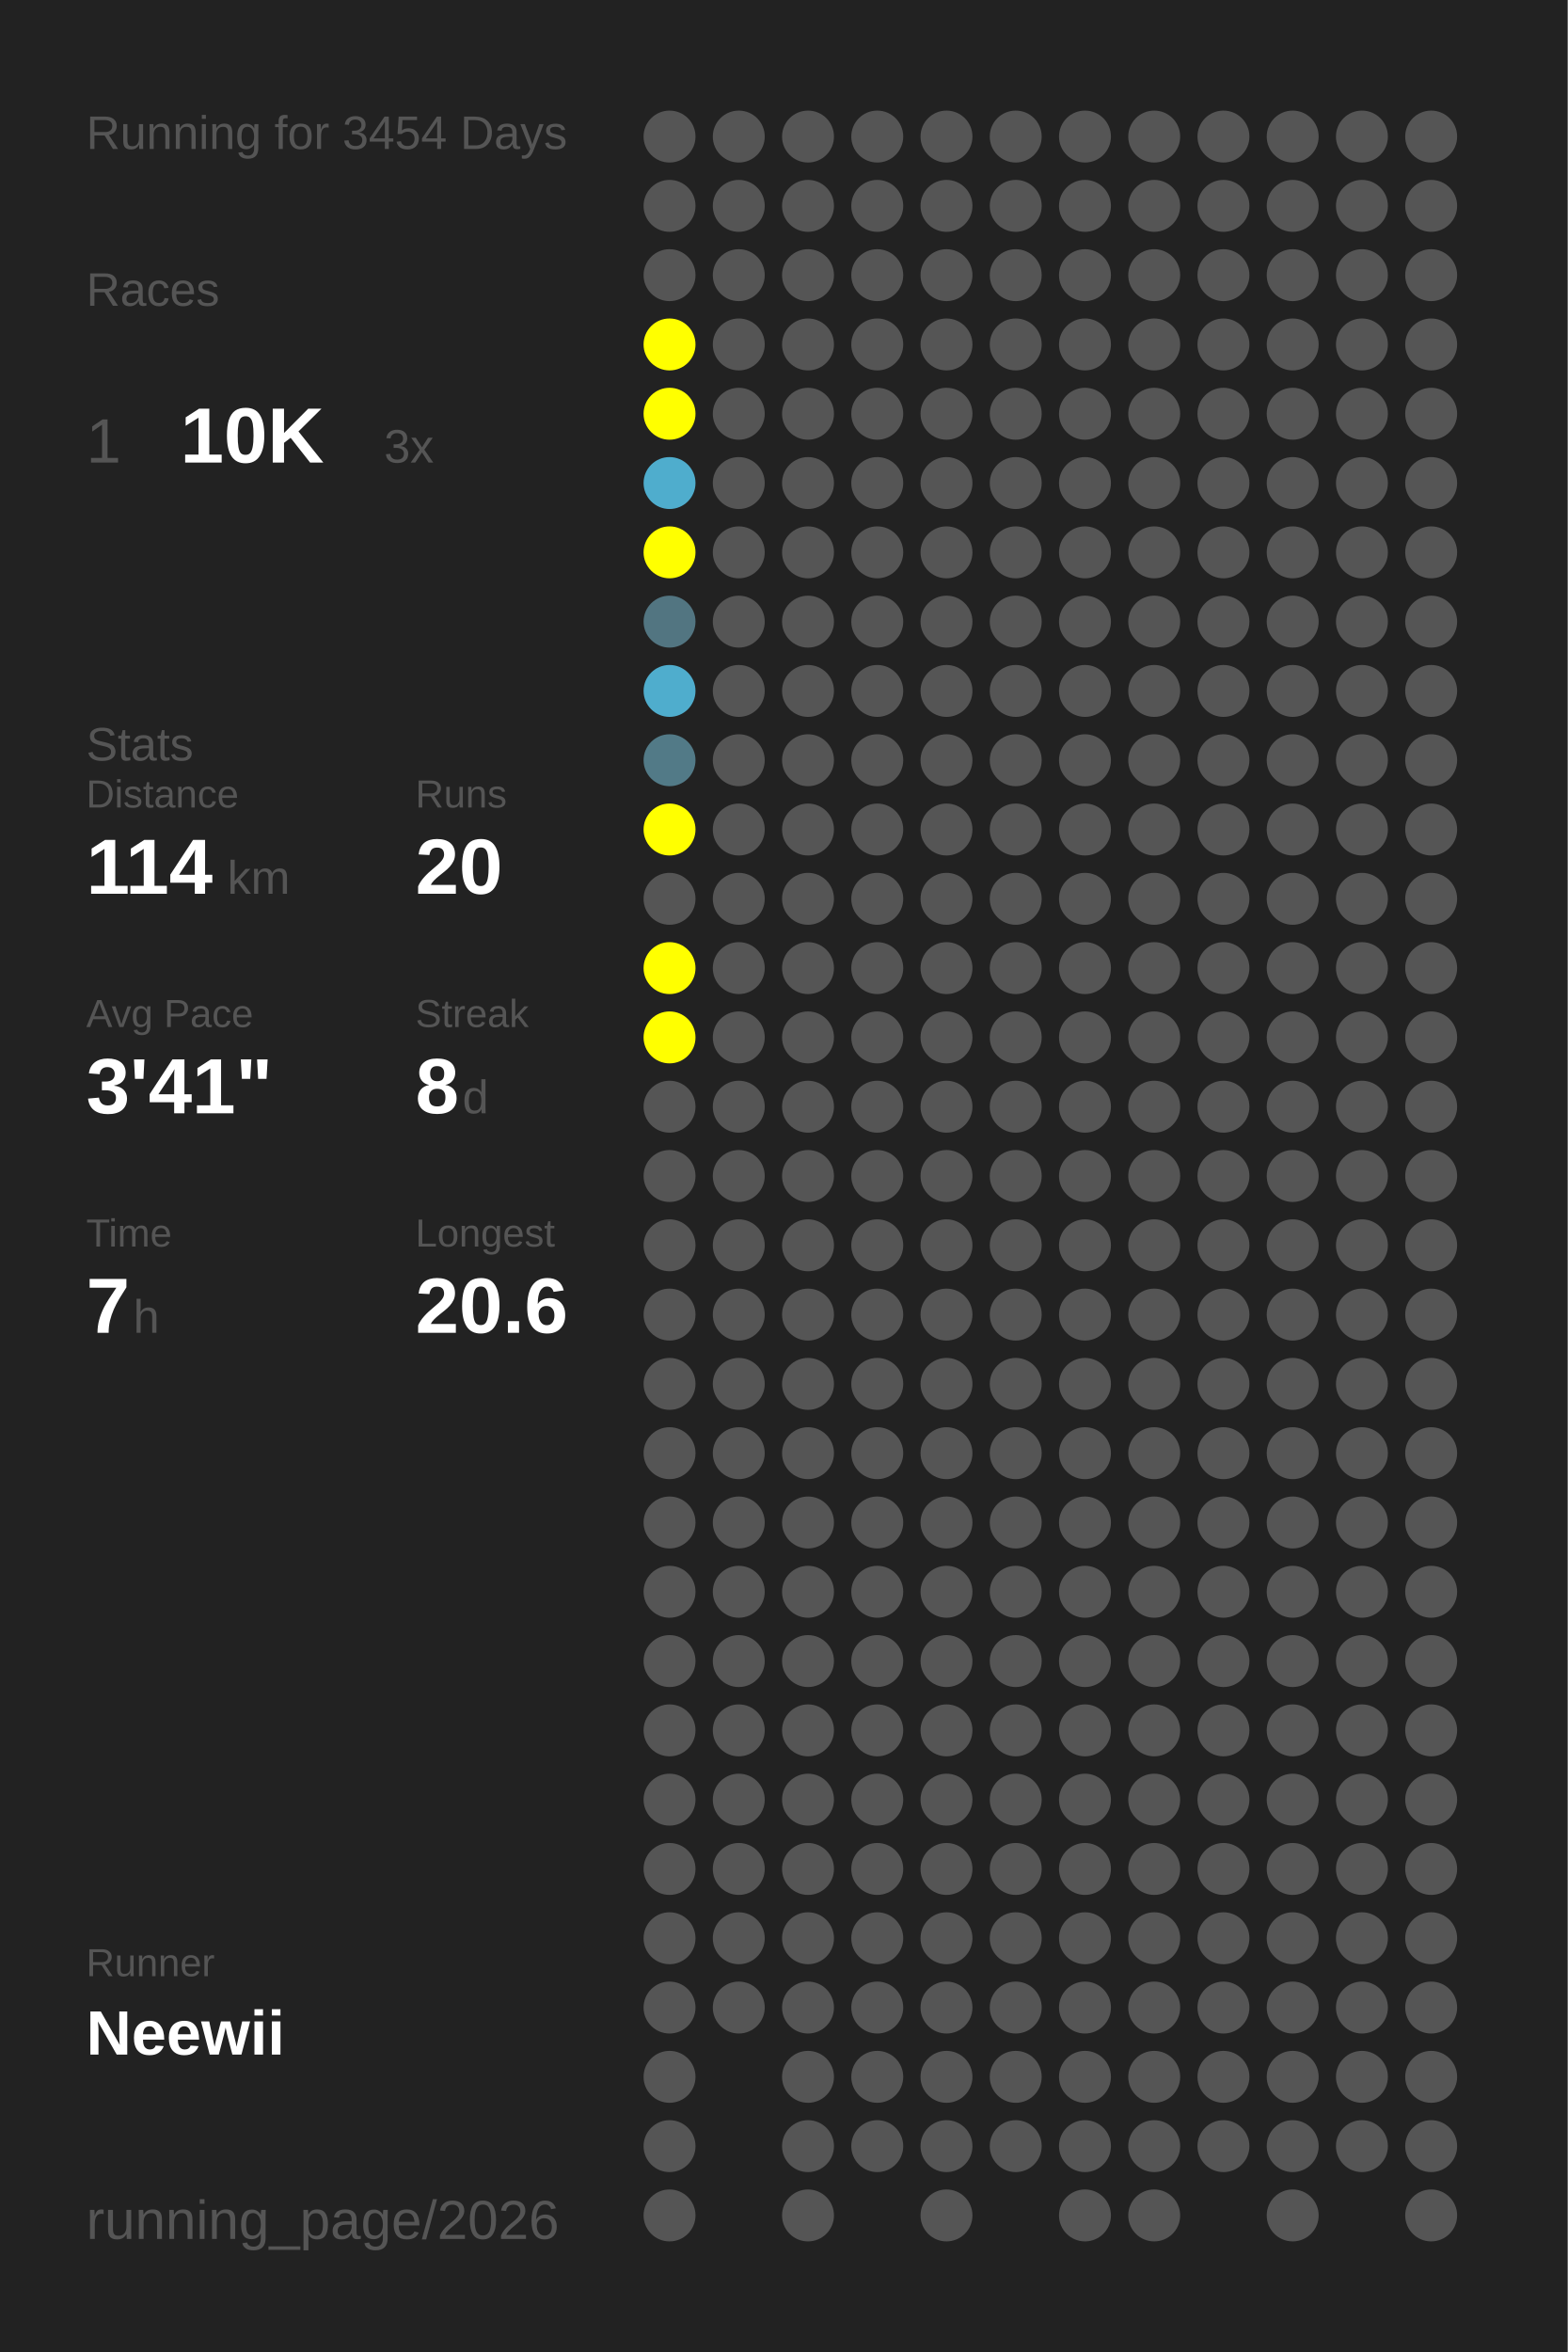
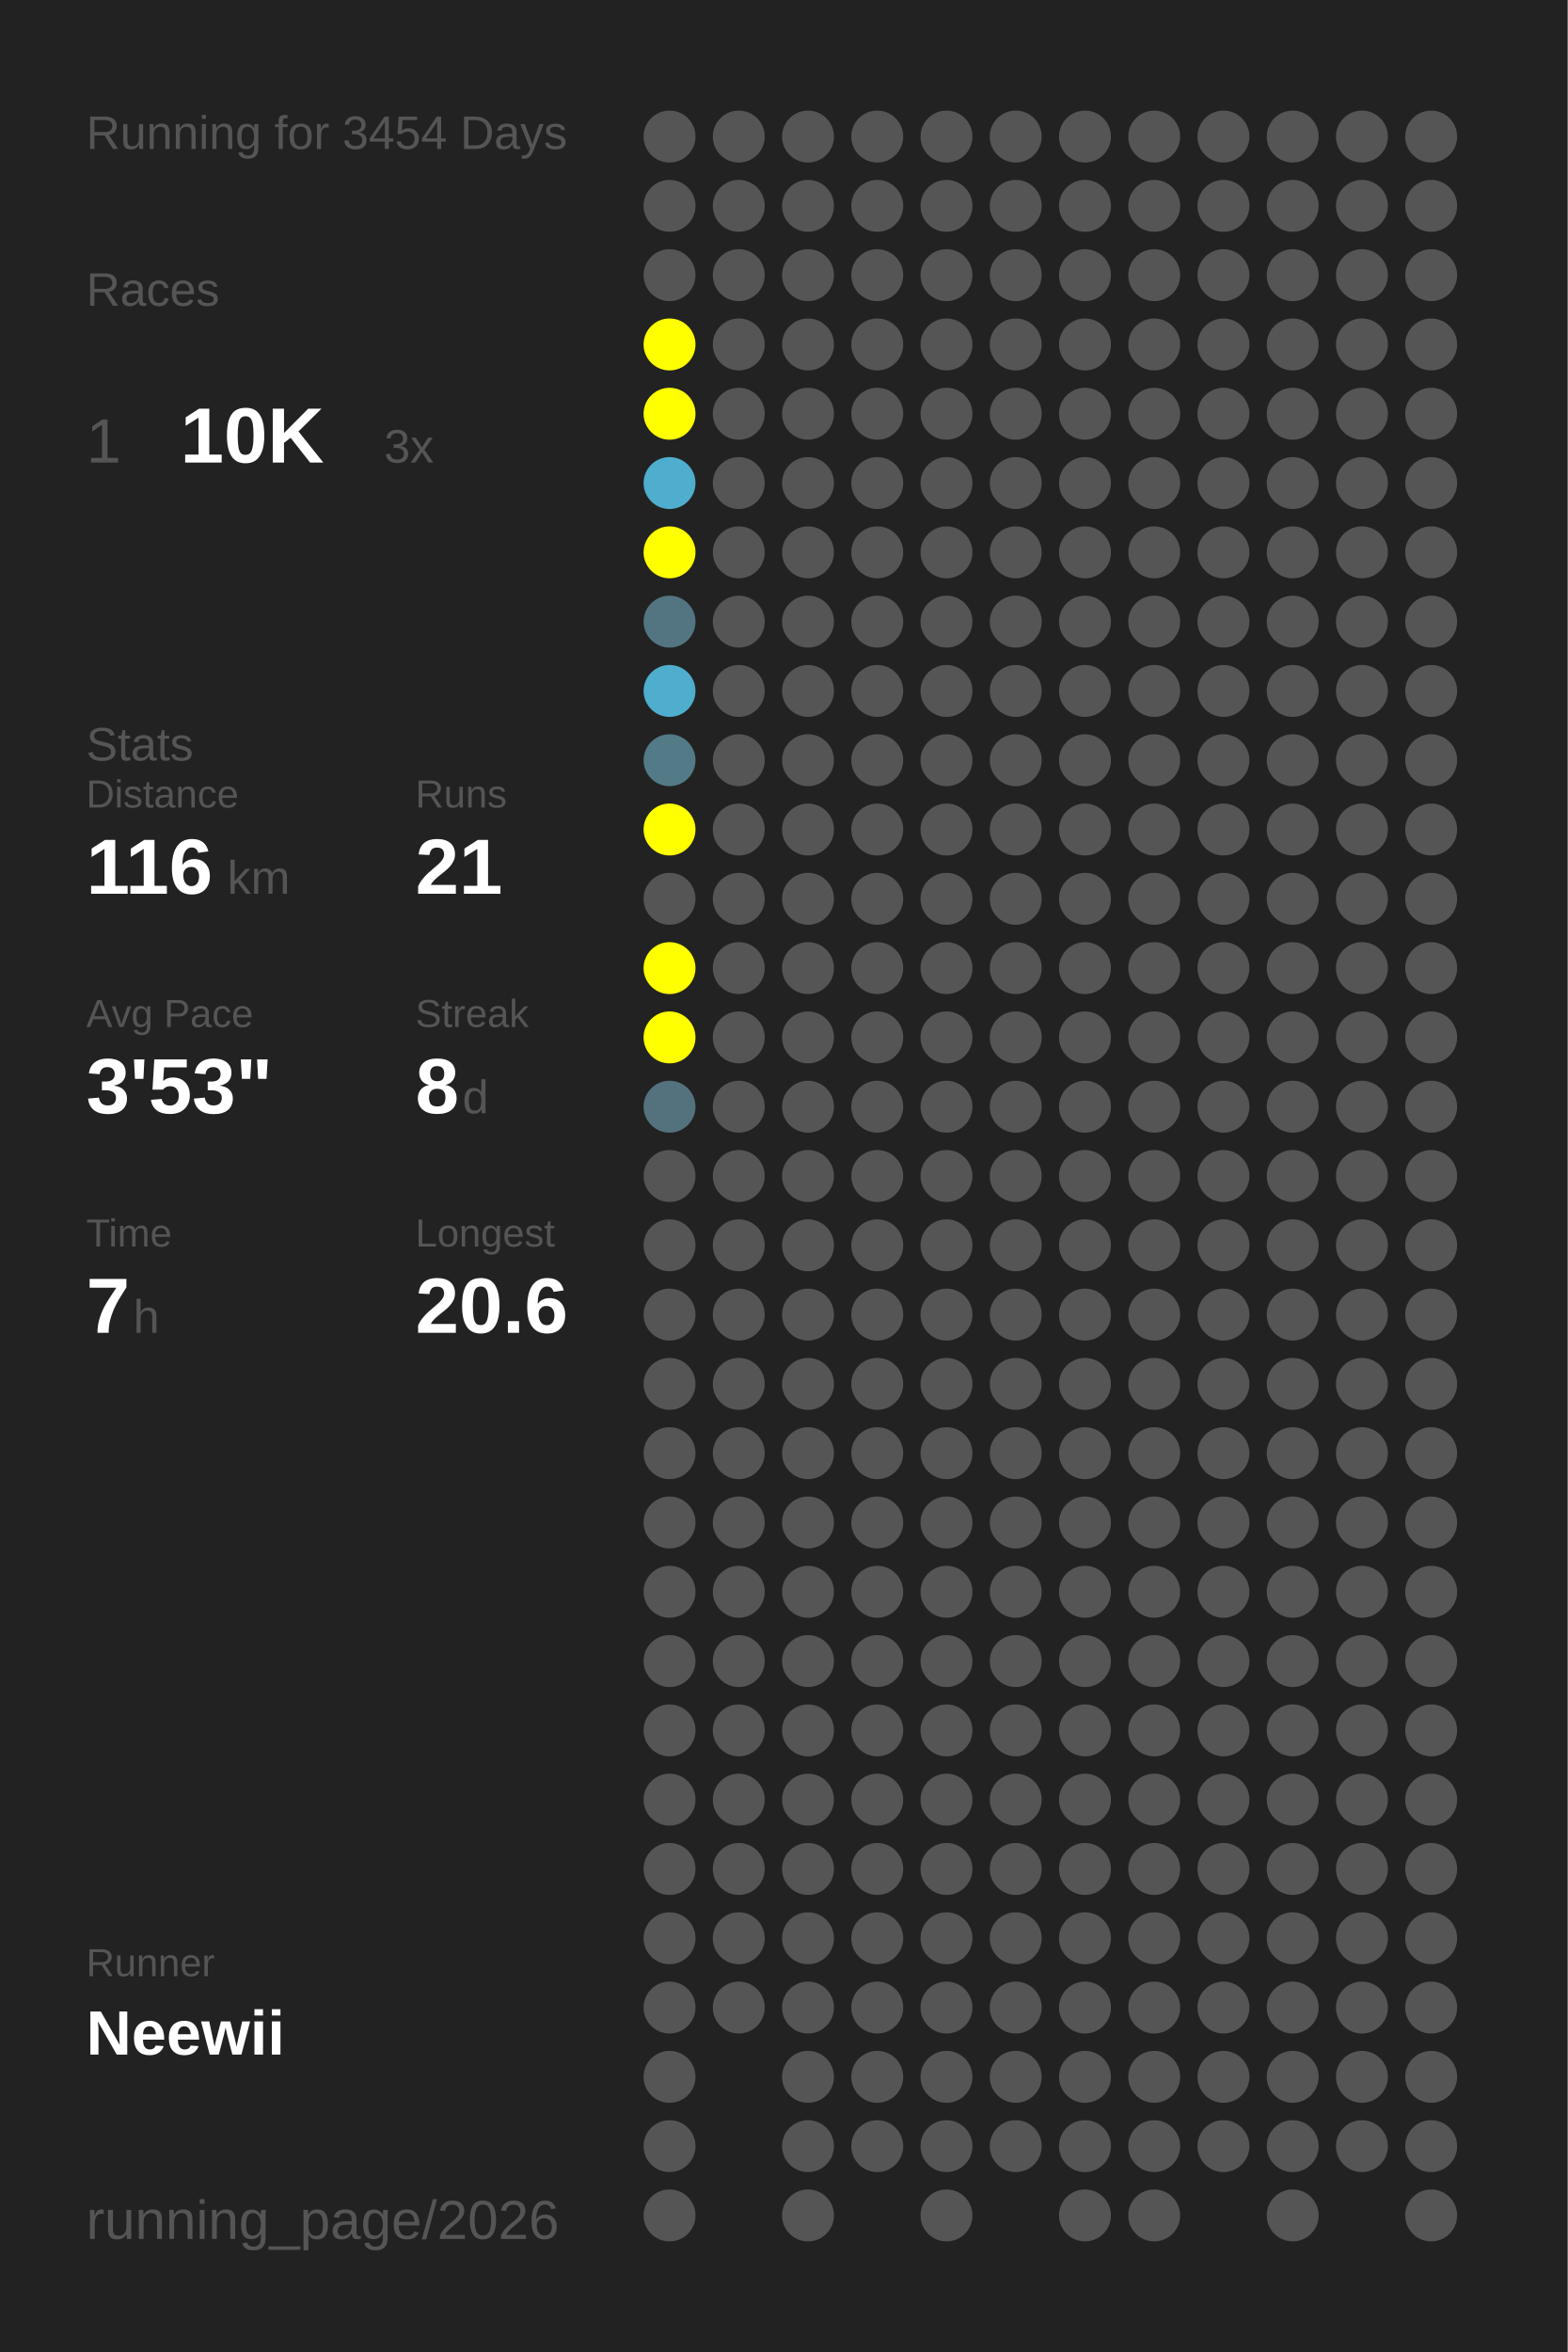
<svg xmlns="http://www.w3.org/2000/svg" baseProfile="full" height="300mm" version="1.1" viewBox="0,0,200,300" width="200mm">
  <defs />
  <rect fill="#222222" height="300" width="200" x="0" y="0" />
  <text fill="#555555" style="font-size:6px; font-family:Arial;" x="11" y="19">Running for 3454 Days</text>
  <text fill="#555555" style="font-size:6px; font-family:Arial;" x="11" y="39">Races</text>
  <text fill="#555555" style="font-size:8px; font-family:Arial;" x="11" y="59">1</text>
  <text fill="#FFFFFF" style="font-size:10px; font-family:Arial; font-weight:bold;" x="23" y="59">10K</text>
  <text fill="#555555" style="font-size:6px; font-family:Arial;" x="49" y="59">3x</text>
  <text fill="#555555" style="font-size:6px; font-family:Arial;" x="11" y="97">Stats</text>
  <text fill="#555555" style="font-size:5px; font-family:Arial;" x="11" y="103">Distance</text>
-   <text fill="#FFFFFF" style="font-size:10px; font-family:Arial; font-weight:bold;" x="11" y="114">114</text>
+   <text fill="#FFFFFF" style="font-size:10px; font-family:Arial; font-weight:bold;" x="11" y="114">116</text>
  <text fill="#555555" style="font-size:6px; font-family:Arial;" x="29" y="114">km</text>
  <text fill="#555555" style="font-size:5px; font-family:Arial;" x="53" y="103">Runs</text>
-   <text fill="#FFFFFF" style="font-size:10px; font-family:Arial; font-weight:bold;" x="53" y="114">20</text>
+   <text fill="#FFFFFF" style="font-size:10px; font-family:Arial; font-weight:bold;" x="53" y="114">21</text>
  <text fill="#555555" style="font-size:5px; font-family:Arial;" x="11" y="131">Avg Pace</text>
-   <text fill="#FFFFFF" style="font-size:10px; font-family:Arial; font-weight:bold;" x="11" y="142">3'41"</text>
+   <text fill="#FFFFFF" style="font-size:10px; font-family:Arial; font-weight:bold;" x="11" y="142">3'53"</text>
  <text fill="#555555" style="font-size:5px; font-family:Arial;" x="53" y="131">Streak</text>
  <text fill="#FFFFFF" style="font-size:10px; font-family:Arial; font-weight:bold;" x="53" y="142">8</text>
  <text fill="#555555" style="font-size:6px; font-family:Arial;" x="59" y="142">d</text>
  <text fill="#555555" style="font-size:5px; font-family:Arial;" x="11" y="159">Time</text>
  <text fill="#FFFFFF" style="font-size:10px; font-family:Arial; font-weight:bold;" x="11" y="170">7</text>
  <text fill="#555555" style="font-size:6px; font-family:Arial;" x="17" y="170">h</text>
  <text fill="#555555" style="font-size:5px; font-family:Arial;" x="53" y="159">Longest</text>
  <text fill="#FFFFFF" style="font-size:10px; font-family:Arial; font-weight:bold;" x="53" y="170">20.6</text>
  <text fill="#555555" style="font-size:5px; font-family:Arial;" x="11" y="252.065">Runner</text>
  <text fill="#FFFFFF" style="font-size:8px; font-family:Arial; font-weight:bold;" x="11" y="262.065">Neewii</text>
  <text fill="#555555" style="font-size:7px; font-family:Arial;" x="11" y="285.581">running_page/2026</text>
  <circle cx="85.417" cy="17.419" fill="#555555" r="3.312" />
  <circle cx="85.417" cy="26.258" fill="#555555" r="3.312" />
  <circle cx="85.417" cy="35.097" fill="#555555" r="3.312" />
  <circle cx="85.417" cy="43.935" fill="#FFFF00" r="3.312" />
  <circle cx="85.417" cy="52.774" fill="#FFFF00" r="3.312" />
  <circle cx="85.417" cy="61.613" fill="#4fadcd" r="3.312" />
  <circle cx="85.417" cy="70.452" fill="#FFFF00" r="3.312" />
  <circle cx="85.417" cy="79.29" fill="#527581" r="3.312" />
  <circle cx="85.417" cy="88.129" fill="#4fadcd" r="3.312" />
  <circle cx="85.417" cy="96.968" fill="#527a87" r="3.312" />
  <circle cx="85.417" cy="105.806" fill="#FFFF00" r="3.312" />
  <circle cx="85.417" cy="114.645" fill="#555555" r="3.312" />
  <circle cx="85.417" cy="123.484" fill="#FFFF00" r="3.312" />
  <circle cx="85.417" cy="132.323" fill="#FFFF00" r="3.312" />
-   <circle cx="85.417" cy="141.161" fill="#555555" r="3.312" />
+   <circle cx="85.417" cy="141.161" fill="#53727d" r="3.312" />
  <circle cx="85.417" cy="150" fill="#555555" r="3.312" />
  <circle cx="85.417" cy="158.839" fill="#555555" r="3.312" />
  <circle cx="85.417" cy="167.677" fill="#555555" r="3.312" />
  <circle cx="85.417" cy="176.516" fill="#555555" r="3.312" />
  <circle cx="85.417" cy="185.355" fill="#555555" r="3.312" />
  <circle cx="85.417" cy="194.194" fill="#555555" r="3.312" />
  <circle cx="85.417" cy="203.032" fill="#555555" r="3.312" />
  <circle cx="85.417" cy="211.871" fill="#555555" r="3.312" />
  <circle cx="85.417" cy="220.71" fill="#555555" r="3.312" />
  <circle cx="85.417" cy="229.548" fill="#555555" r="3.312" />
  <circle cx="85.417" cy="238.387" fill="#555555" r="3.312" />
  <circle cx="85.417" cy="247.226" fill="#555555" r="3.312" />
  <circle cx="85.417" cy="256.065" fill="#555555" r="3.312" />
  <circle cx="85.417" cy="264.903" fill="#555555" r="3.312" />
  <circle cx="85.417" cy="273.742" fill="#555555" r="3.312" />
  <circle cx="85.417" cy="282.581" fill="#555555" r="3.312" />
  <circle cx="94.25" cy="17.419" fill="#555555" r="3.312" />
  <circle cx="94.25" cy="26.258" fill="#555555" r="3.312" />
  <circle cx="94.25" cy="35.097" fill="#555555" r="3.312" />
  <circle cx="94.25" cy="43.935" fill="#555555" r="3.312" />
  <circle cx="94.25" cy="52.774" fill="#555555" r="3.312" />
  <circle cx="94.25" cy="61.613" fill="#555555" r="3.312" />
  <circle cx="94.25" cy="70.452" fill="#555555" r="3.312" />
  <circle cx="94.25" cy="79.29" fill="#555555" r="3.312" />
  <circle cx="94.25" cy="88.129" fill="#555555" r="3.312" />
  <circle cx="94.25" cy="96.968" fill="#555555" r="3.312" />
  <circle cx="94.25" cy="105.806" fill="#555555" r="3.312" />
  <circle cx="94.25" cy="114.645" fill="#555555" r="3.312" />
  <circle cx="94.25" cy="123.484" fill="#555555" r="3.312" />
  <circle cx="94.25" cy="132.323" fill="#555555" r="3.312" />
  <circle cx="94.25" cy="141.161" fill="#555555" r="3.312" />
  <circle cx="94.25" cy="150" fill="#555555" r="3.312" />
  <circle cx="94.25" cy="158.839" fill="#555555" r="3.312" />
  <circle cx="94.25" cy="167.677" fill="#555555" r="3.312" />
  <circle cx="94.25" cy="176.516" fill="#555555" r="3.312" />
  <circle cx="94.25" cy="185.355" fill="#555555" r="3.312" />
  <circle cx="94.25" cy="194.194" fill="#555555" r="3.312" />
  <circle cx="94.25" cy="203.032" fill="#555555" r="3.312" />
  <circle cx="94.25" cy="211.871" fill="#555555" r="3.312" />
  <circle cx="94.25" cy="220.71" fill="#555555" r="3.312" />
  <circle cx="94.25" cy="229.548" fill="#555555" r="3.312" />
  <circle cx="94.25" cy="238.387" fill="#555555" r="3.312" />
  <circle cx="94.25" cy="247.226" fill="#555555" r="3.312" />
  <circle cx="94.25" cy="256.065" fill="#555555" r="3.312" />
  <circle cx="103.083" cy="17.419" fill="#555555" r="3.312" />
  <circle cx="103.083" cy="26.258" fill="#555555" r="3.312" />
  <circle cx="103.083" cy="35.097" fill="#555555" r="3.312" />
  <circle cx="103.083" cy="43.935" fill="#555555" r="3.312" />
  <circle cx="103.083" cy="52.774" fill="#555555" r="3.312" />
  <circle cx="103.083" cy="61.613" fill="#555555" r="3.312" />
  <circle cx="103.083" cy="70.452" fill="#555555" r="3.312" />
  <circle cx="103.083" cy="79.29" fill="#555555" r="3.312" />
  <circle cx="103.083" cy="88.129" fill="#555555" r="3.312" />
  <circle cx="103.083" cy="96.968" fill="#555555" r="3.312" />
  <circle cx="103.083" cy="105.806" fill="#555555" r="3.312" />
  <circle cx="103.083" cy="114.645" fill="#555555" r="3.312" />
  <circle cx="103.083" cy="123.484" fill="#555555" r="3.312" />
  <circle cx="103.083" cy="132.323" fill="#555555" r="3.312" />
  <circle cx="103.083" cy="141.161" fill="#555555" r="3.312" />
  <circle cx="103.083" cy="150" fill="#555555" r="3.312" />
  <circle cx="103.083" cy="158.839" fill="#555555" r="3.312" />
  <circle cx="103.083" cy="167.677" fill="#555555" r="3.312" />
  <circle cx="103.083" cy="176.516" fill="#555555" r="3.312" />
  <circle cx="103.083" cy="185.355" fill="#555555" r="3.312" />
  <circle cx="103.083" cy="194.194" fill="#555555" r="3.312" />
  <circle cx="103.083" cy="203.032" fill="#555555" r="3.312" />
  <circle cx="103.083" cy="211.871" fill="#555555" r="3.312" />
  <circle cx="103.083" cy="220.71" fill="#555555" r="3.312" />
  <circle cx="103.083" cy="229.548" fill="#555555" r="3.312" />
  <circle cx="103.083" cy="238.387" fill="#555555" r="3.312" />
  <circle cx="103.083" cy="247.226" fill="#555555" r="3.312" />
  <circle cx="103.083" cy="256.065" fill="#555555" r="3.312" />
  <circle cx="103.083" cy="264.903" fill="#555555" r="3.312" />
  <circle cx="103.083" cy="273.742" fill="#555555" r="3.312" />
  <circle cx="103.083" cy="282.581" fill="#555555" r="3.312" />
  <circle cx="111.917" cy="17.419" fill="#555555" r="3.312" />
  <circle cx="111.917" cy="26.258" fill="#555555" r="3.312" />
  <circle cx="111.917" cy="35.097" fill="#555555" r="3.312" />
  <circle cx="111.917" cy="43.935" fill="#555555" r="3.312" />
  <circle cx="111.917" cy="52.774" fill="#555555" r="3.312" />
  <circle cx="111.917" cy="61.613" fill="#555555" r="3.312" />
  <circle cx="111.917" cy="70.452" fill="#555555" r="3.312" />
  <circle cx="111.917" cy="79.29" fill="#555555" r="3.312" />
  <circle cx="111.917" cy="88.129" fill="#555555" r="3.312" />
  <circle cx="111.917" cy="96.968" fill="#555555" r="3.312" />
  <circle cx="111.917" cy="105.806" fill="#555555" r="3.312" />
  <circle cx="111.917" cy="114.645" fill="#555555" r="3.312" />
  <circle cx="111.917" cy="123.484" fill="#555555" r="3.312" />
  <circle cx="111.917" cy="132.323" fill="#555555" r="3.312" />
  <circle cx="111.917" cy="141.161" fill="#555555" r="3.312" />
  <circle cx="111.917" cy="150" fill="#555555" r="3.312" />
  <circle cx="111.917" cy="158.839" fill="#555555" r="3.312" />
  <circle cx="111.917" cy="167.677" fill="#555555" r="3.312" />
  <circle cx="111.917" cy="176.516" fill="#555555" r="3.312" />
  <circle cx="111.917" cy="185.355" fill="#555555" r="3.312" />
  <circle cx="111.917" cy="194.194" fill="#555555" r="3.312" />
  <circle cx="111.917" cy="203.032" fill="#555555" r="3.312" />
  <circle cx="111.917" cy="211.871" fill="#555555" r="3.312" />
  <circle cx="111.917" cy="220.71" fill="#555555" r="3.312" />
  <circle cx="111.917" cy="229.548" fill="#555555" r="3.312" />
  <circle cx="111.917" cy="238.387" fill="#555555" r="3.312" />
  <circle cx="111.917" cy="247.226" fill="#555555" r="3.312" />
  <circle cx="111.917" cy="256.065" fill="#555555" r="3.312" />
  <circle cx="111.917" cy="264.903" fill="#555555" r="3.312" />
  <circle cx="111.917" cy="273.742" fill="#555555" r="3.312" />
  <circle cx="120.75" cy="17.419" fill="#555555" r="3.312" />
  <circle cx="120.75" cy="26.258" fill="#555555" r="3.312" />
  <circle cx="120.75" cy="35.097" fill="#555555" r="3.312" />
  <circle cx="120.75" cy="43.935" fill="#555555" r="3.312" />
  <circle cx="120.75" cy="52.774" fill="#555555" r="3.312" />
  <circle cx="120.75" cy="61.613" fill="#555555" r="3.312" />
  <circle cx="120.75" cy="70.452" fill="#555555" r="3.312" />
  <circle cx="120.75" cy="79.29" fill="#555555" r="3.312" />
  <circle cx="120.75" cy="88.129" fill="#555555" r="3.312" />
  <circle cx="120.75" cy="96.968" fill="#555555" r="3.312" />
  <circle cx="120.75" cy="105.806" fill="#555555" r="3.312" />
  <circle cx="120.75" cy="114.645" fill="#555555" r="3.312" />
  <circle cx="120.75" cy="123.484" fill="#555555" r="3.312" />
  <circle cx="120.75" cy="132.323" fill="#555555" r="3.312" />
  <circle cx="120.75" cy="141.161" fill="#555555" r="3.312" />
  <circle cx="120.75" cy="150" fill="#555555" r="3.312" />
  <circle cx="120.75" cy="158.839" fill="#555555" r="3.312" />
  <circle cx="120.75" cy="167.677" fill="#555555" r="3.312" />
  <circle cx="120.75" cy="176.516" fill="#555555" r="3.312" />
  <circle cx="120.75" cy="185.355" fill="#555555" r="3.312" />
  <circle cx="120.75" cy="194.194" fill="#555555" r="3.312" />
  <circle cx="120.75" cy="203.032" fill="#555555" r="3.312" />
  <circle cx="120.75" cy="211.871" fill="#555555" r="3.312" />
  <circle cx="120.75" cy="220.71" fill="#555555" r="3.312" />
  <circle cx="120.75" cy="229.548" fill="#555555" r="3.312" />
  <circle cx="120.75" cy="238.387" fill="#555555" r="3.312" />
  <circle cx="120.75" cy="247.226" fill="#555555" r="3.312" />
  <circle cx="120.75" cy="256.065" fill="#555555" r="3.312" />
  <circle cx="120.75" cy="264.903" fill="#555555" r="3.312" />
  <circle cx="120.75" cy="273.742" fill="#555555" r="3.312" />
  <circle cx="120.75" cy="282.581" fill="#555555" r="3.312" />
  <circle cx="129.583" cy="17.419" fill="#555555" r="3.312" />
  <circle cx="129.583" cy="26.258" fill="#555555" r="3.312" />
  <circle cx="129.583" cy="35.097" fill="#555555" r="3.312" />
  <circle cx="129.583" cy="43.935" fill="#555555" r="3.312" />
  <circle cx="129.583" cy="52.774" fill="#555555" r="3.312" />
  <circle cx="129.583" cy="61.613" fill="#555555" r="3.312" />
  <circle cx="129.583" cy="70.452" fill="#555555" r="3.312" />
  <circle cx="129.583" cy="79.29" fill="#555555" r="3.312" />
  <circle cx="129.583" cy="88.129" fill="#555555" r="3.312" />
  <circle cx="129.583" cy="96.968" fill="#555555" r="3.312" />
  <circle cx="129.583" cy="105.806" fill="#555555" r="3.312" />
  <circle cx="129.583" cy="114.645" fill="#555555" r="3.312" />
  <circle cx="129.583" cy="123.484" fill="#555555" r="3.312" />
  <circle cx="129.583" cy="132.323" fill="#555555" r="3.312" />
  <circle cx="129.583" cy="141.161" fill="#555555" r="3.312" />
  <circle cx="129.583" cy="150" fill="#555555" r="3.312" />
  <circle cx="129.583" cy="158.839" fill="#555555" r="3.312" />
  <circle cx="129.583" cy="167.677" fill="#555555" r="3.312" />
  <circle cx="129.583" cy="176.516" fill="#555555" r="3.312" />
  <circle cx="129.583" cy="185.355" fill="#555555" r="3.312" />
  <circle cx="129.583" cy="194.194" fill="#555555" r="3.312" />
  <circle cx="129.583" cy="203.032" fill="#555555" r="3.312" />
  <circle cx="129.583" cy="211.871" fill="#555555" r="3.312" />
  <circle cx="129.583" cy="220.71" fill="#555555" r="3.312" />
  <circle cx="129.583" cy="229.548" fill="#555555" r="3.312" />
  <circle cx="129.583" cy="238.387" fill="#555555" r="3.312" />
  <circle cx="129.583" cy="247.226" fill="#555555" r="3.312" />
  <circle cx="129.583" cy="256.065" fill="#555555" r="3.312" />
  <circle cx="129.583" cy="264.903" fill="#555555" r="3.312" />
  <circle cx="129.583" cy="273.742" fill="#555555" r="3.312" />
  <circle cx="138.417" cy="17.419" fill="#555555" r="3.312" />
  <circle cx="138.417" cy="26.258" fill="#555555" r="3.312" />
  <circle cx="138.417" cy="35.097" fill="#555555" r="3.312" />
  <circle cx="138.417" cy="43.935" fill="#555555" r="3.312" />
  <circle cx="138.417" cy="52.774" fill="#555555" r="3.312" />
  <circle cx="138.417" cy="61.613" fill="#555555" r="3.312" />
  <circle cx="138.417" cy="70.452" fill="#555555" r="3.312" />
  <circle cx="138.417" cy="79.29" fill="#555555" r="3.312" />
  <circle cx="138.417" cy="88.129" fill="#555555" r="3.312" />
  <circle cx="138.417" cy="96.968" fill="#555555" r="3.312" />
  <circle cx="138.417" cy="105.806" fill="#555555" r="3.312" />
  <circle cx="138.417" cy="114.645" fill="#555555" r="3.312" />
  <circle cx="138.417" cy="123.484" fill="#555555" r="3.312" />
  <circle cx="138.417" cy="132.323" fill="#555555" r="3.312" />
  <circle cx="138.417" cy="141.161" fill="#555555" r="3.312" />
  <circle cx="138.417" cy="150" fill="#555555" r="3.312" />
  <circle cx="138.417" cy="158.839" fill="#555555" r="3.312" />
  <circle cx="138.417" cy="167.677" fill="#555555" r="3.312" />
  <circle cx="138.417" cy="176.516" fill="#555555" r="3.312" />
  <circle cx="138.417" cy="185.355" fill="#555555" r="3.312" />
  <circle cx="138.417" cy="194.194" fill="#555555" r="3.312" />
  <circle cx="138.417" cy="203.032" fill="#555555" r="3.312" />
  <circle cx="138.417" cy="211.871" fill="#555555" r="3.312" />
  <circle cx="138.417" cy="220.71" fill="#555555" r="3.312" />
  <circle cx="138.417" cy="229.548" fill="#555555" r="3.312" />
  <circle cx="138.417" cy="238.387" fill="#555555" r="3.312" />
  <circle cx="138.417" cy="247.226" fill="#555555" r="3.312" />
  <circle cx="138.417" cy="256.065" fill="#555555" r="3.312" />
  <circle cx="138.417" cy="264.903" fill="#555555" r="3.312" />
  <circle cx="138.417" cy="273.742" fill="#555555" r="3.312" />
  <circle cx="138.417" cy="282.581" fill="#555555" r="3.312" />
  <circle cx="147.25" cy="17.419" fill="#555555" r="3.312" />
  <circle cx="147.25" cy="26.258" fill="#555555" r="3.312" />
  <circle cx="147.25" cy="35.097" fill="#555555" r="3.312" />
  <circle cx="147.25" cy="43.935" fill="#555555" r="3.312" />
  <circle cx="147.25" cy="52.774" fill="#555555" r="3.312" />
  <circle cx="147.25" cy="61.613" fill="#555555" r="3.312" />
  <circle cx="147.25" cy="70.452" fill="#555555" r="3.312" />
  <circle cx="147.25" cy="79.29" fill="#555555" r="3.312" />
  <circle cx="147.25" cy="88.129" fill="#555555" r="3.312" />
  <circle cx="147.25" cy="96.968" fill="#555555" r="3.312" />
  <circle cx="147.25" cy="105.806" fill="#555555" r="3.312" />
  <circle cx="147.25" cy="114.645" fill="#555555" r="3.312" />
  <circle cx="147.25" cy="123.484" fill="#555555" r="3.312" />
  <circle cx="147.25" cy="132.323" fill="#555555" r="3.312" />
  <circle cx="147.25" cy="141.161" fill="#555555" r="3.312" />
  <circle cx="147.25" cy="150" fill="#555555" r="3.312" />
  <circle cx="147.25" cy="158.839" fill="#555555" r="3.312" />
  <circle cx="147.25" cy="167.677" fill="#555555" r="3.312" />
  <circle cx="147.25" cy="176.516" fill="#555555" r="3.312" />
  <circle cx="147.25" cy="185.355" fill="#555555" r="3.312" />
  <circle cx="147.25" cy="194.194" fill="#555555" r="3.312" />
  <circle cx="147.25" cy="203.032" fill="#555555" r="3.312" />
  <circle cx="147.25" cy="211.871" fill="#555555" r="3.312" />
  <circle cx="147.25" cy="220.71" fill="#555555" r="3.312" />
  <circle cx="147.25" cy="229.548" fill="#555555" r="3.312" />
  <circle cx="147.25" cy="238.387" fill="#555555" r="3.312" />
  <circle cx="147.25" cy="247.226" fill="#555555" r="3.312" />
  <circle cx="147.25" cy="256.065" fill="#555555" r="3.312" />
  <circle cx="147.25" cy="264.903" fill="#555555" r="3.312" />
  <circle cx="147.25" cy="273.742" fill="#555555" r="3.312" />
  <circle cx="147.25" cy="282.581" fill="#555555" r="3.312" />
  <circle cx="156.083" cy="17.419" fill="#555555" r="3.312" />
  <circle cx="156.083" cy="26.258" fill="#555555" r="3.312" />
  <circle cx="156.083" cy="35.097" fill="#555555" r="3.312" />
  <circle cx="156.083" cy="43.935" fill="#555555" r="3.312" />
  <circle cx="156.083" cy="52.774" fill="#555555" r="3.312" />
  <circle cx="156.083" cy="61.613" fill="#555555" r="3.312" />
  <circle cx="156.083" cy="70.452" fill="#555555" r="3.312" />
  <circle cx="156.083" cy="79.29" fill="#555555" r="3.312" />
  <circle cx="156.083" cy="88.129" fill="#555555" r="3.312" />
  <circle cx="156.083" cy="96.968" fill="#555555" r="3.312" />
  <circle cx="156.083" cy="105.806" fill="#555555" r="3.312" />
  <circle cx="156.083" cy="114.645" fill="#555555" r="3.312" />
  <circle cx="156.083" cy="123.484" fill="#555555" r="3.312" />
  <circle cx="156.083" cy="132.323" fill="#555555" r="3.312" />
  <circle cx="156.083" cy="141.161" fill="#555555" r="3.312" />
  <circle cx="156.083" cy="150" fill="#555555" r="3.312" />
  <circle cx="156.083" cy="158.839" fill="#555555" r="3.312" />
  <circle cx="156.083" cy="167.677" fill="#555555" r="3.312" />
  <circle cx="156.083" cy="176.516" fill="#555555" r="3.312" />
  <circle cx="156.083" cy="185.355" fill="#555555" r="3.312" />
  <circle cx="156.083" cy="194.194" fill="#555555" r="3.312" />
  <circle cx="156.083" cy="203.032" fill="#555555" r="3.312" />
  <circle cx="156.083" cy="211.871" fill="#555555" r="3.312" />
  <circle cx="156.083" cy="220.71" fill="#555555" r="3.312" />
  <circle cx="156.083" cy="229.548" fill="#555555" r="3.312" />
  <circle cx="156.083" cy="238.387" fill="#555555" r="3.312" />
  <circle cx="156.083" cy="247.226" fill="#555555" r="3.312" />
  <circle cx="156.083" cy="256.065" fill="#555555" r="3.312" />
  <circle cx="156.083" cy="264.903" fill="#555555" r="3.312" />
  <circle cx="156.083" cy="273.742" fill="#555555" r="3.312" />
  <circle cx="164.917" cy="17.419" fill="#555555" r="3.312" />
  <circle cx="164.917" cy="26.258" fill="#555555" r="3.312" />
  <circle cx="164.917" cy="35.097" fill="#555555" r="3.312" />
  <circle cx="164.917" cy="43.935" fill="#555555" r="3.312" />
  <circle cx="164.917" cy="52.774" fill="#555555" r="3.312" />
  <circle cx="164.917" cy="61.613" fill="#555555" r="3.312" />
  <circle cx="164.917" cy="70.452" fill="#555555" r="3.312" />
  <circle cx="164.917" cy="79.29" fill="#555555" r="3.312" />
  <circle cx="164.917" cy="88.129" fill="#555555" r="3.312" />
  <circle cx="164.917" cy="96.968" fill="#555555" r="3.312" />
  <circle cx="164.917" cy="105.806" fill="#555555" r="3.312" />
  <circle cx="164.917" cy="114.645" fill="#555555" r="3.312" />
  <circle cx="164.917" cy="123.484" fill="#555555" r="3.312" />
  <circle cx="164.917" cy="132.323" fill="#555555" r="3.312" />
  <circle cx="164.917" cy="141.161" fill="#555555" r="3.312" />
  <circle cx="164.917" cy="150" fill="#555555" r="3.312" />
  <circle cx="164.917" cy="158.839" fill="#555555" r="3.312" />
  <circle cx="164.917" cy="167.677" fill="#555555" r="3.312" />
  <circle cx="164.917" cy="176.516" fill="#555555" r="3.312" />
  <circle cx="164.917" cy="185.355" fill="#555555" r="3.312" />
  <circle cx="164.917" cy="194.194" fill="#555555" r="3.312" />
  <circle cx="164.917" cy="203.032" fill="#555555" r="3.312" />
  <circle cx="164.917" cy="211.871" fill="#555555" r="3.312" />
  <circle cx="164.917" cy="220.71" fill="#555555" r="3.312" />
  <circle cx="164.917" cy="229.548" fill="#555555" r="3.312" />
  <circle cx="164.917" cy="238.387" fill="#555555" r="3.312" />
  <circle cx="164.917" cy="247.226" fill="#555555" r="3.312" />
  <circle cx="164.917" cy="256.065" fill="#555555" r="3.312" />
  <circle cx="164.917" cy="264.903" fill="#555555" r="3.312" />
  <circle cx="164.917" cy="273.742" fill="#555555" r="3.312" />
  <circle cx="164.917" cy="282.581" fill="#555555" r="3.312" />
  <circle cx="173.75" cy="17.419" fill="#555555" r="3.312" />
  <circle cx="173.75" cy="26.258" fill="#555555" r="3.312" />
  <circle cx="173.75" cy="35.097" fill="#555555" r="3.312" />
  <circle cx="173.75" cy="43.935" fill="#555555" r="3.312" />
  <circle cx="173.75" cy="52.774" fill="#555555" r="3.312" />
  <circle cx="173.75" cy="61.613" fill="#555555" r="3.312" />
  <circle cx="173.75" cy="70.452" fill="#555555" r="3.312" />
  <circle cx="173.75" cy="79.29" fill="#555555" r="3.312" />
  <circle cx="173.75" cy="88.129" fill="#555555" r="3.312" />
  <circle cx="173.75" cy="96.968" fill="#555555" r="3.312" />
  <circle cx="173.75" cy="105.806" fill="#555555" r="3.312" />
  <circle cx="173.75" cy="114.645" fill="#555555" r="3.312" />
  <circle cx="173.75" cy="123.484" fill="#555555" r="3.312" />
  <circle cx="173.75" cy="132.323" fill="#555555" r="3.312" />
  <circle cx="173.75" cy="141.161" fill="#555555" r="3.312" />
  <circle cx="173.75" cy="150" fill="#555555" r="3.312" />
  <circle cx="173.75" cy="158.839" fill="#555555" r="3.312" />
  <circle cx="173.75" cy="167.677" fill="#555555" r="3.312" />
  <circle cx="173.75" cy="176.516" fill="#555555" r="3.312" />
  <circle cx="173.75" cy="185.355" fill="#555555" r="3.312" />
  <circle cx="173.75" cy="194.194" fill="#555555" r="3.312" />
  <circle cx="173.75" cy="203.032" fill="#555555" r="3.312" />
  <circle cx="173.75" cy="211.871" fill="#555555" r="3.312" />
  <circle cx="173.75" cy="220.71" fill="#555555" r="3.312" />
  <circle cx="173.75" cy="229.548" fill="#555555" r="3.312" />
  <circle cx="173.75" cy="238.387" fill="#555555" r="3.312" />
  <circle cx="173.75" cy="247.226" fill="#555555" r="3.312" />
  <circle cx="173.75" cy="256.065" fill="#555555" r="3.312" />
  <circle cx="173.75" cy="264.903" fill="#555555" r="3.312" />
  <circle cx="173.75" cy="273.742" fill="#555555" r="3.312" />
  <circle cx="182.583" cy="17.419" fill="#555555" r="3.312" />
  <circle cx="182.583" cy="26.258" fill="#555555" r="3.312" />
  <circle cx="182.583" cy="35.097" fill="#555555" r="3.312" />
  <circle cx="182.583" cy="43.935" fill="#555555" r="3.312" />
  <circle cx="182.583" cy="52.774" fill="#555555" r="3.312" />
  <circle cx="182.583" cy="61.613" fill="#555555" r="3.312" />
  <circle cx="182.583" cy="70.452" fill="#555555" r="3.312" />
  <circle cx="182.583" cy="79.29" fill="#555555" r="3.312" />
  <circle cx="182.583" cy="88.129" fill="#555555" r="3.312" />
  <circle cx="182.583" cy="96.968" fill="#555555" r="3.312" />
  <circle cx="182.583" cy="105.806" fill="#555555" r="3.312" />
  <circle cx="182.583" cy="114.645" fill="#555555" r="3.312" />
  <circle cx="182.583" cy="123.484" fill="#555555" r="3.312" />
  <circle cx="182.583" cy="132.323" fill="#555555" r="3.312" />
  <circle cx="182.583" cy="141.161" fill="#555555" r="3.312" />
  <circle cx="182.583" cy="150" fill="#555555" r="3.312" />
  <circle cx="182.583" cy="158.839" fill="#555555" r="3.312" />
  <circle cx="182.583" cy="167.677" fill="#555555" r="3.312" />
  <circle cx="182.583" cy="176.516" fill="#555555" r="3.312" />
  <circle cx="182.583" cy="185.355" fill="#555555" r="3.312" />
  <circle cx="182.583" cy="194.194" fill="#555555" r="3.312" />
  <circle cx="182.583" cy="203.032" fill="#555555" r="3.312" />
  <circle cx="182.583" cy="211.871" fill="#555555" r="3.312" />
  <circle cx="182.583" cy="220.71" fill="#555555" r="3.312" />
  <circle cx="182.583" cy="229.548" fill="#555555" r="3.312" />
  <circle cx="182.583" cy="238.387" fill="#555555" r="3.312" />
  <circle cx="182.583" cy="247.226" fill="#555555" r="3.312" />
  <circle cx="182.583" cy="256.065" fill="#555555" r="3.312" />
  <circle cx="182.583" cy="264.903" fill="#555555" r="3.312" />
  <circle cx="182.583" cy="273.742" fill="#555555" r="3.312" />
  <circle cx="182.583" cy="282.581" fill="#555555" r="3.312" />
</svg>
